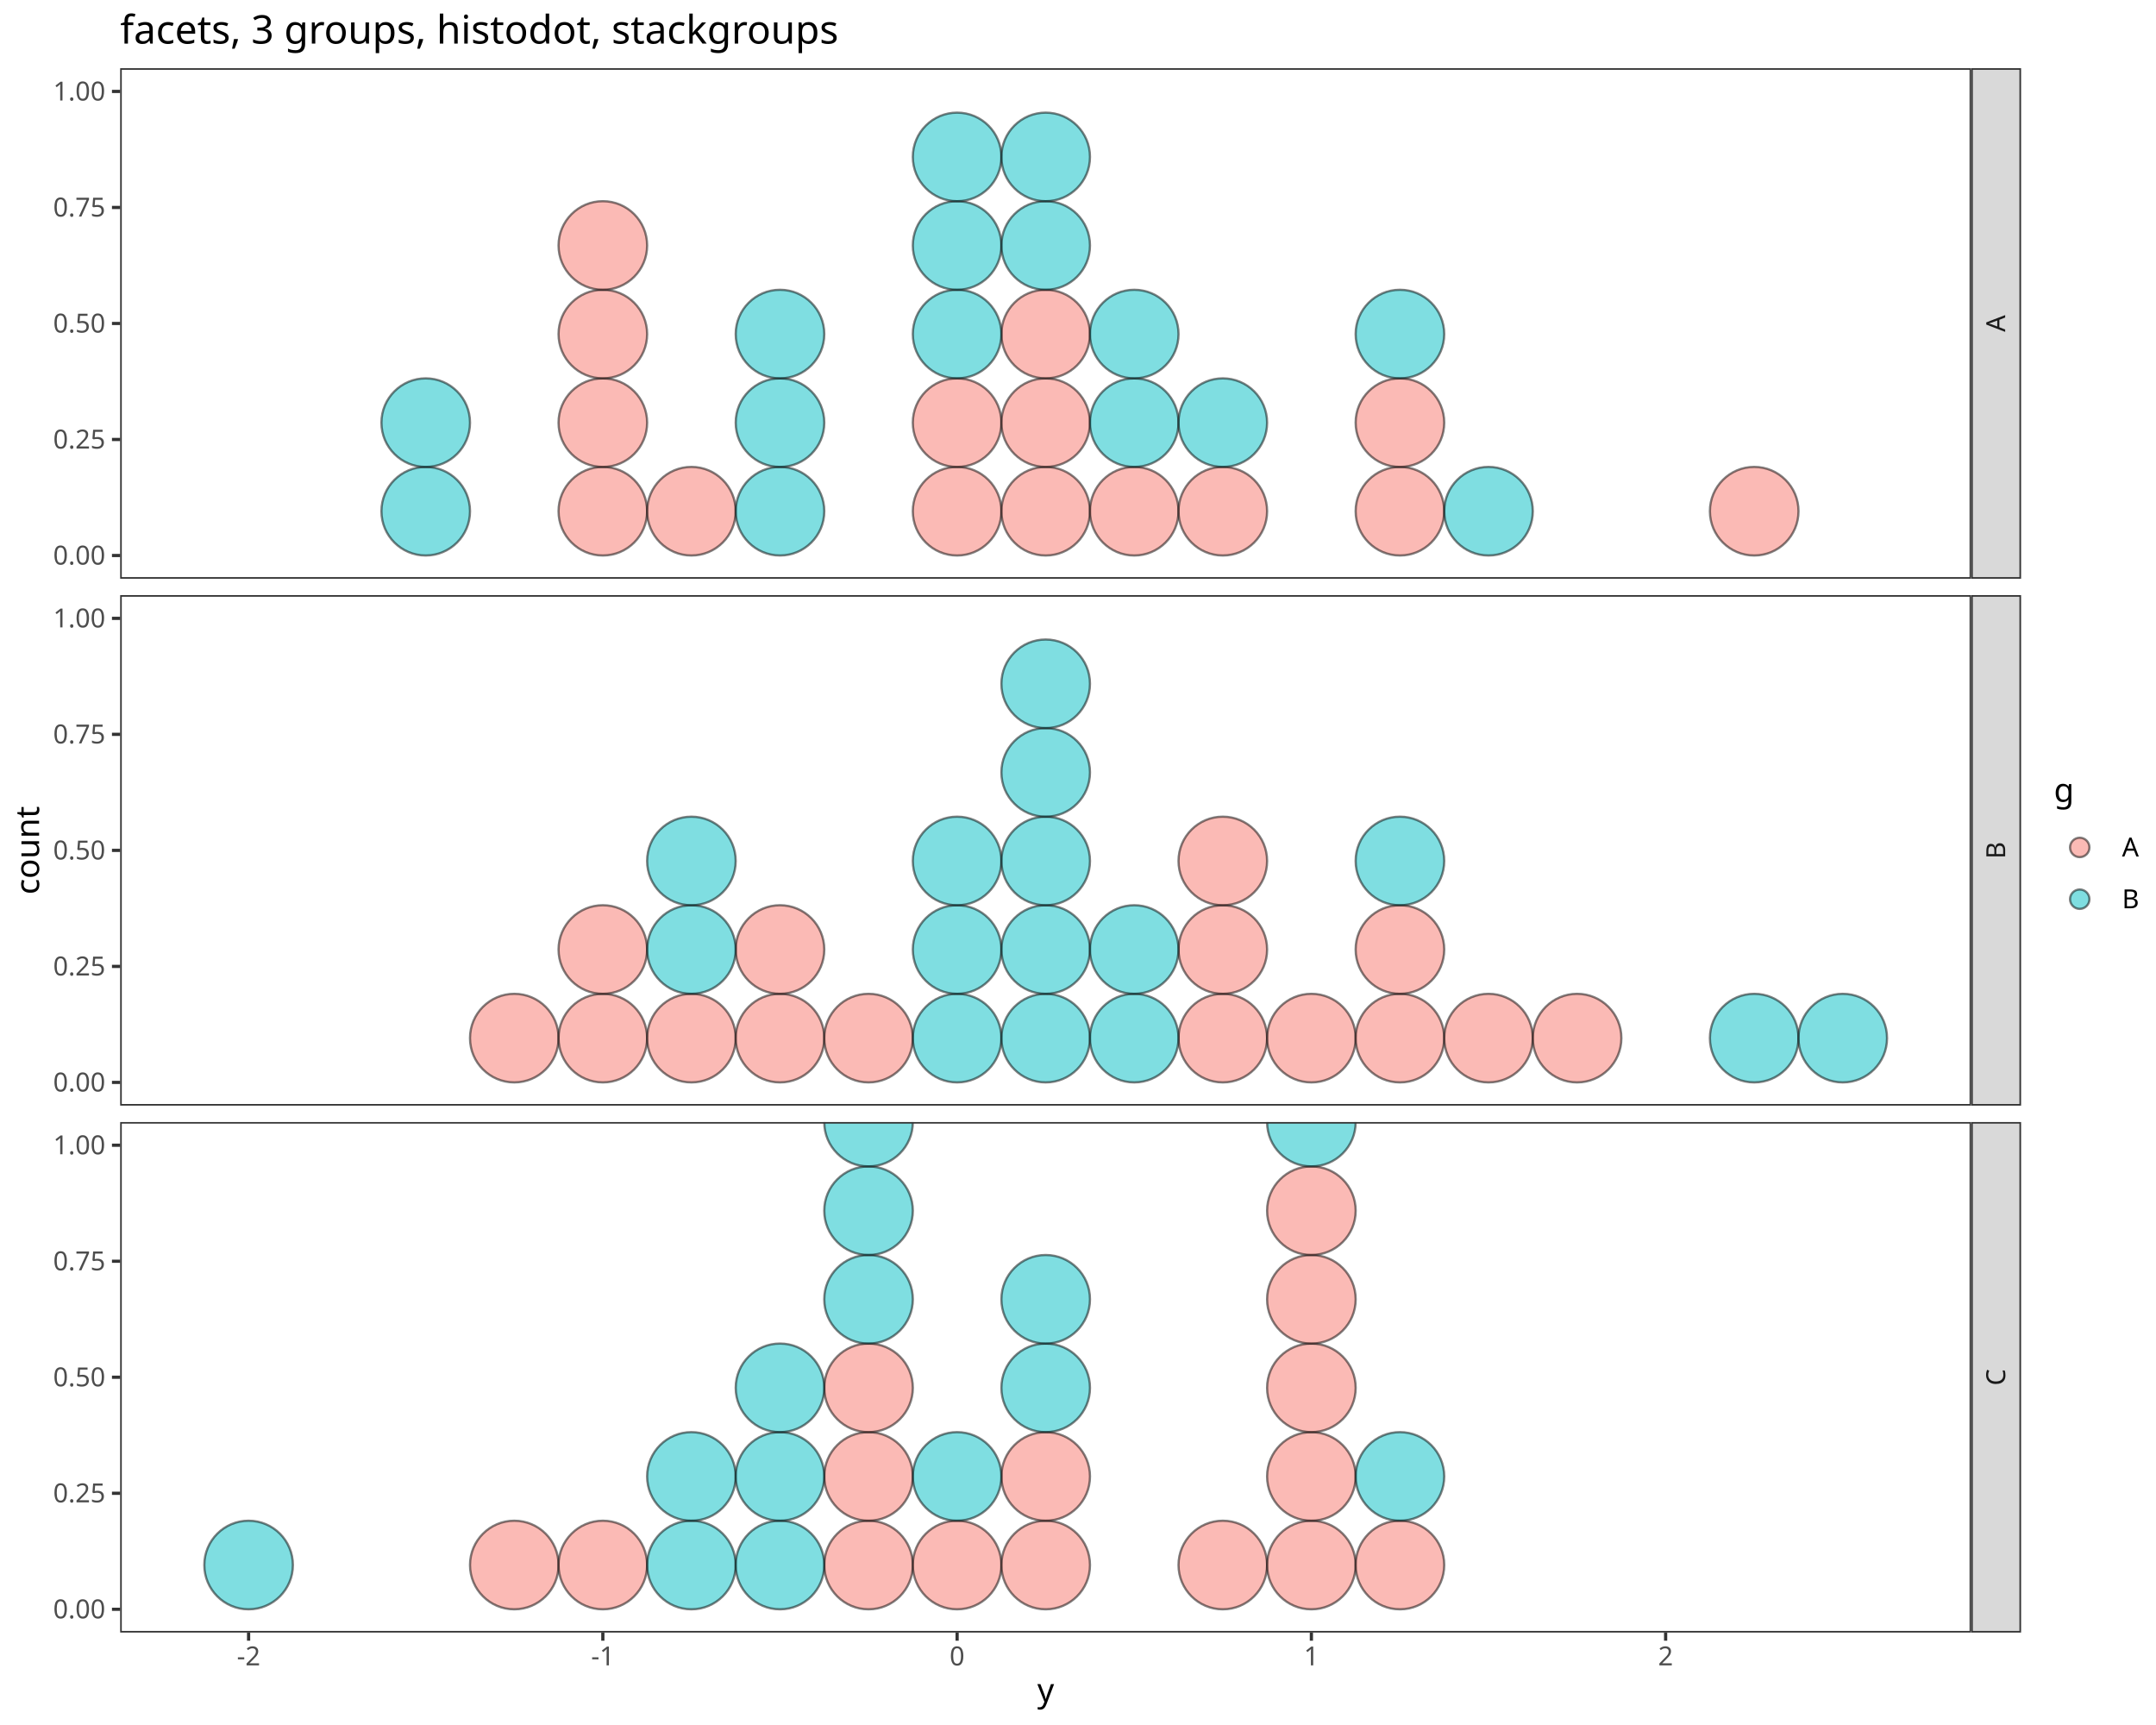
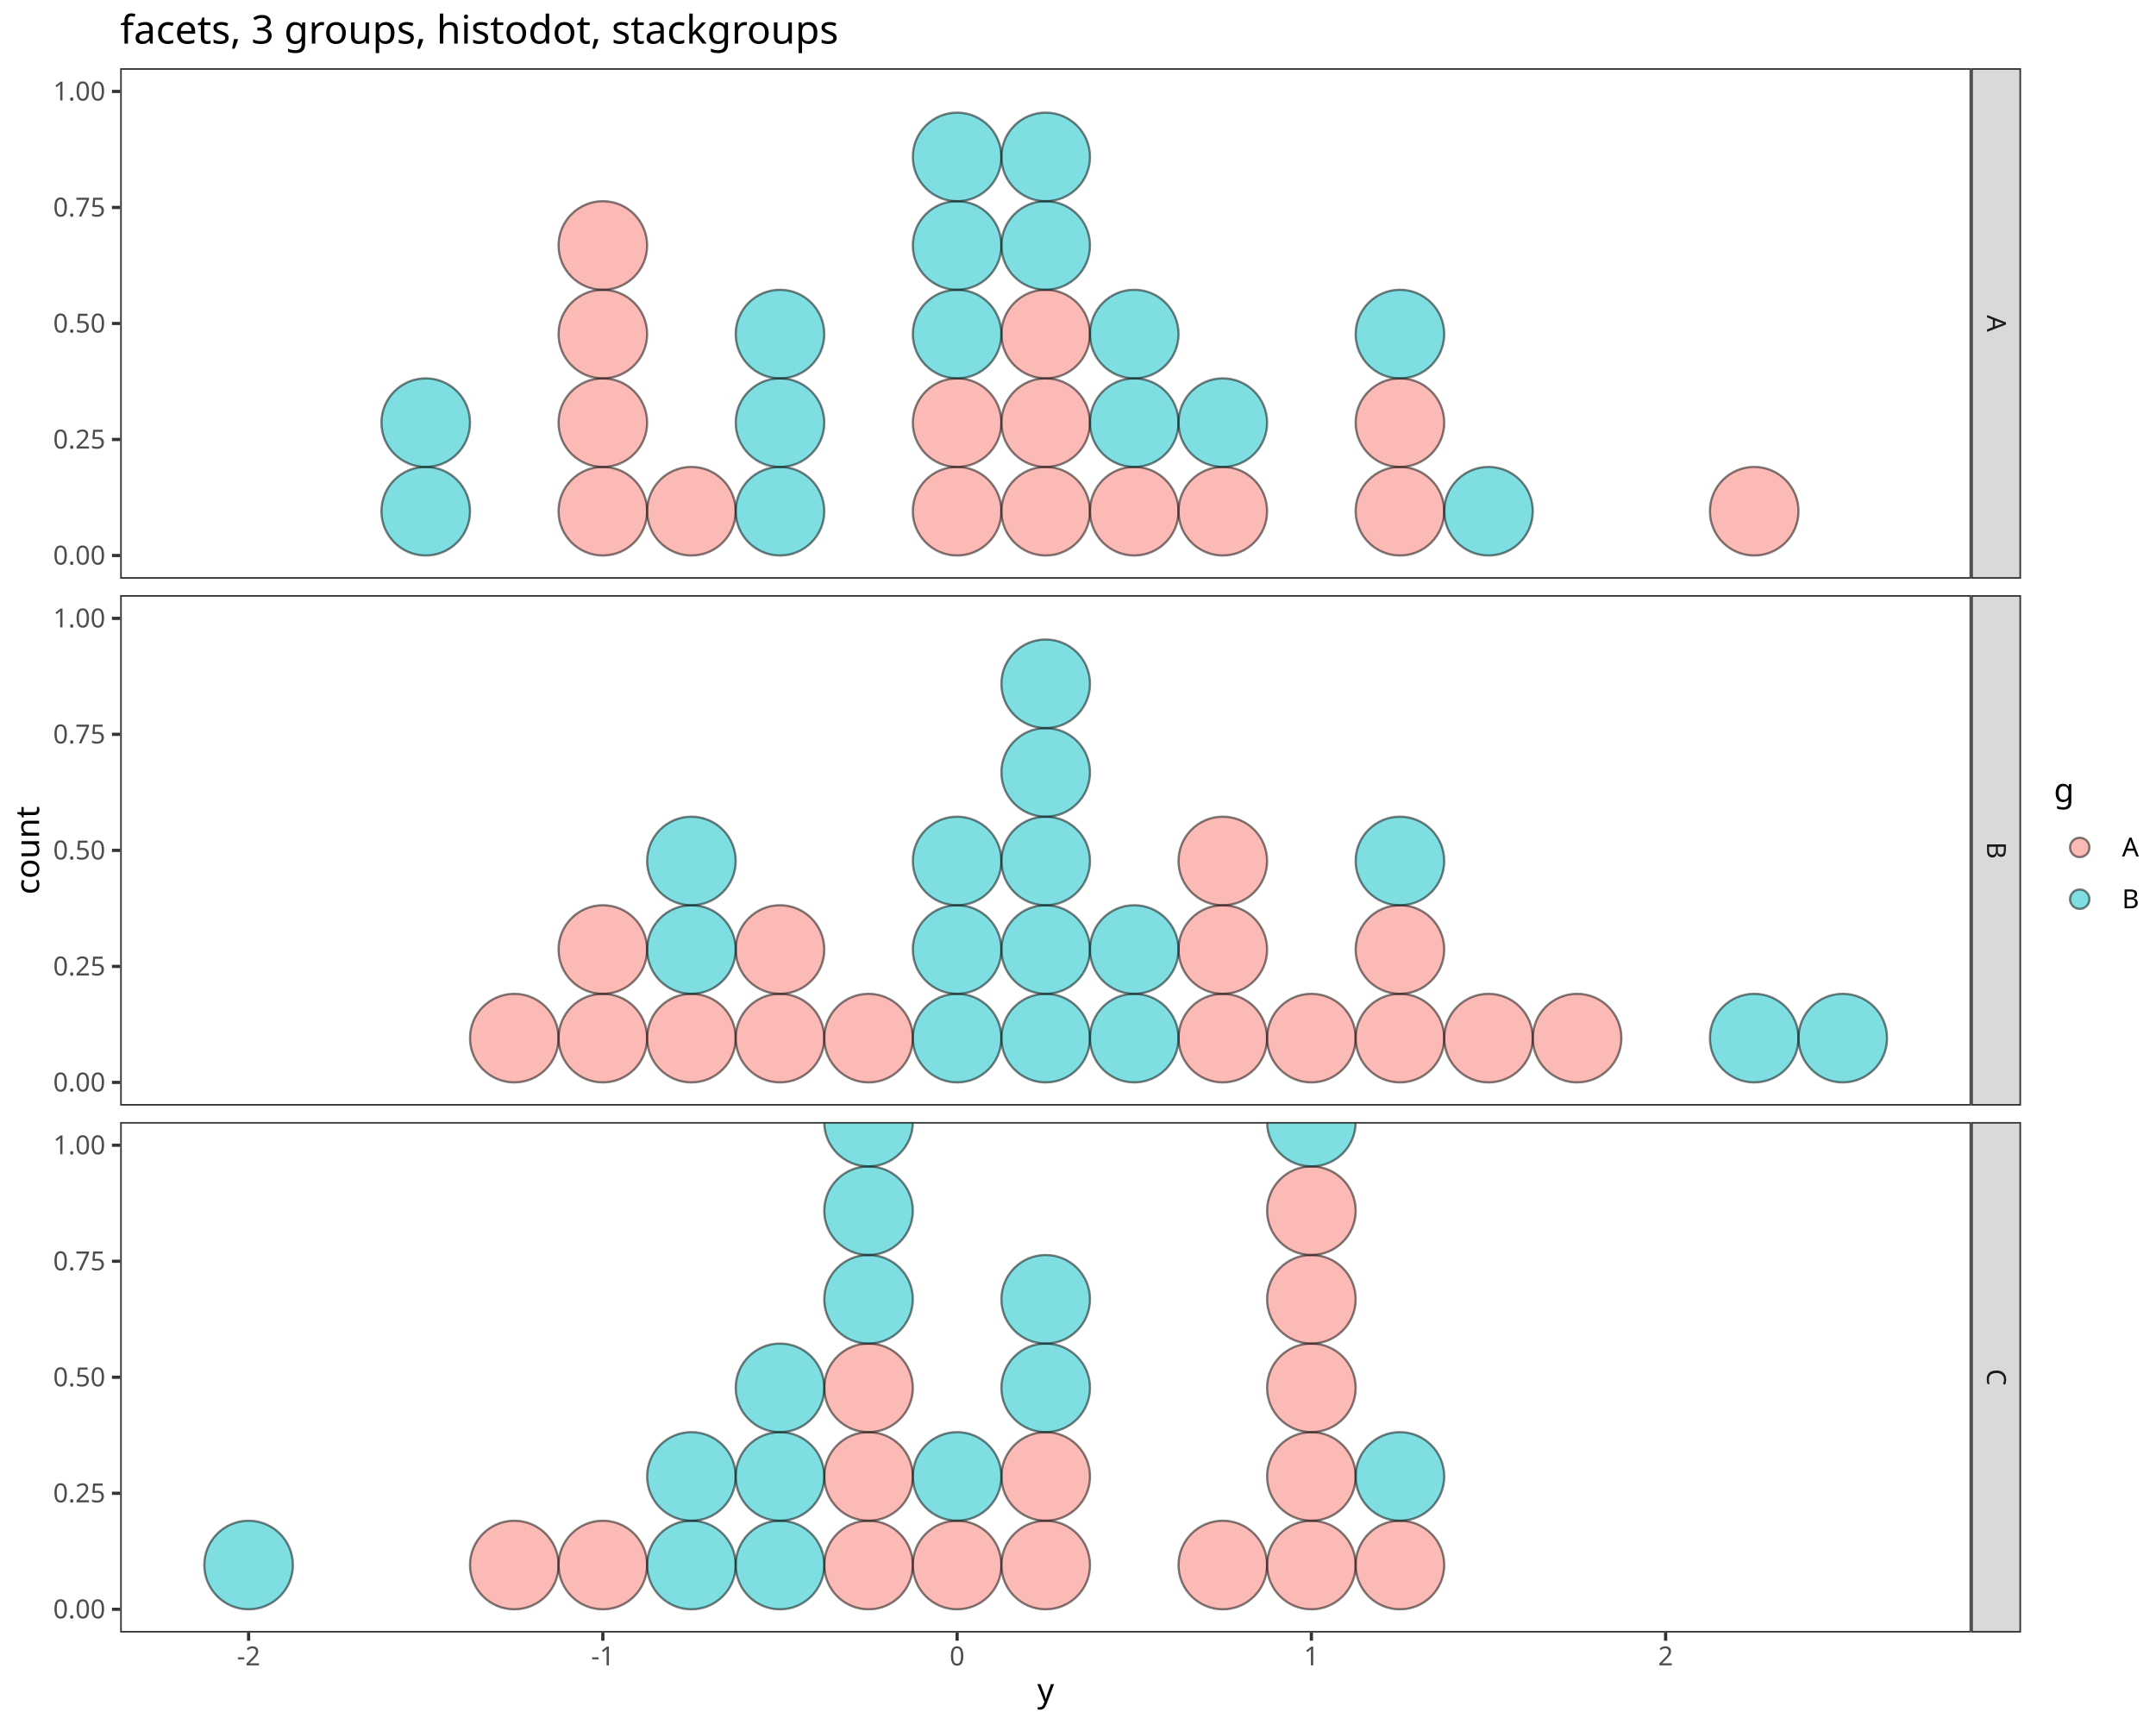
<svg xmlns="http://www.w3.org/2000/svg" class="svglite" data-engine-version="2.0" width="720.00pt" height="576.00pt" viewBox="0 0 720.00 576.00">
  <defs>
    <style type="text/css">
    .svglite line, .svglite polyline, .svglite polygon, .svglite path, .svglite rect, .svglite circle {
      fill: none;
      stroke: #000000;
      stroke-linecap: round;
      stroke-linejoin: round;
      stroke-miterlimit: 10.00;
    }
  </style>
  </defs>
  <rect width="100%" height="100%" style="stroke: none; fill: #FFFFFF;" />
  <defs>
    <clipPath id="cpMC4wMHw3MjAuMDB8MC4wMHw1NzYuMDA=">
      <rect x="0.00" y="0.00" width="720.00" height="576.00" />
    </clipPath>
  </defs>
  <g clip-path="url(#cpMC4wMHw3MjAuMDB8MC4wMHw1NzYuMDA=)">
    <rect x="0.00" y="0.00" width="720.00" height="576.00" style="stroke-width: 1.07; stroke: #FFFFFF; fill: #FFFFFF;" />
  </g>
  <defs>
    <clipPath id="cpNDAuMTN8NjU4LjI4fDIyLjc4fDE5My4yNA==">
      <rect x="40.13" y="22.78" width="618.15" height="170.46" />
    </clipPath>
  </defs>
  <g clip-path="url(#cpNDAuMTN8NjU4LjI4fDIyLjc4fDE5My4yNA==)">
    <rect x="40.13" y="22.78" width="618.15" height="170.46" style="stroke-width: 1.07; stroke: none; fill: #FFFFFF;" />
    <circle cx="201.32" cy="170.70" r="14.79" style="stroke-width: 0.75; stroke: #000000; stroke-opacity: 0.50; stroke-linecap: butt; fill: #F8766D; fill-opacity: 0.50;" />
    <circle cx="201.32" cy="141.13" r="14.79" style="stroke-width: 0.75; stroke: #000000; stroke-opacity: 0.50; stroke-linecap: butt; fill: #F8766D; fill-opacity: 0.50;" />
    <circle cx="201.32" cy="111.55" r="14.79" style="stroke-width: 0.75; stroke: #000000; stroke-opacity: 0.50; stroke-linecap: butt; fill: #F8766D; fill-opacity: 0.50;" />
    <circle cx="201.32" cy="81.97" r="14.79" style="stroke-width: 0.75; stroke: #000000; stroke-opacity: 0.50; stroke-linecap: butt; fill: #F8766D; fill-opacity: 0.50;" />
    <circle cx="230.90" cy="170.70" r="14.79" style="stroke-width: 0.75; stroke: #000000; stroke-opacity: 0.50; stroke-linecap: butt; fill: #F8766D; fill-opacity: 0.50;" />
    <circle cx="319.63" cy="170.70" r="14.79" style="stroke-width: 0.75; stroke: #000000; stroke-opacity: 0.50; stroke-linecap: butt; fill: #F8766D; fill-opacity: 0.50;" />
    <circle cx="319.63" cy="141.13" r="14.79" style="stroke-width: 0.75; stroke: #000000; stroke-opacity: 0.50; stroke-linecap: butt; fill: #F8766D; fill-opacity: 0.50;" />
    <circle cx="349.21" cy="170.70" r="14.79" style="stroke-width: 0.75; stroke: #000000; stroke-opacity: 0.50; stroke-linecap: butt; fill: #F8766D; fill-opacity: 0.50;" />
    <circle cx="349.21" cy="141.13" r="14.79" style="stroke-width: 0.75; stroke: #000000; stroke-opacity: 0.50; stroke-linecap: butt; fill: #F8766D; fill-opacity: 0.50;" />
    <circle cx="349.21" cy="111.55" r="14.79" style="stroke-width: 0.75; stroke: #000000; stroke-opacity: 0.50; stroke-linecap: butt; fill: #F8766D; fill-opacity: 0.50;" />
    <circle cx="378.78" cy="170.70" r="14.79" style="stroke-width: 0.75; stroke: #000000; stroke-opacity: 0.50; stroke-linecap: butt; fill: #F8766D; fill-opacity: 0.50;" />
    <circle cx="408.36" cy="170.70" r="14.79" style="stroke-width: 0.75; stroke: #000000; stroke-opacity: 0.50; stroke-linecap: butt; fill: #F8766D; fill-opacity: 0.50;" />
    <circle cx="467.51" cy="170.70" r="14.79" style="stroke-width: 0.75; stroke: #000000; stroke-opacity: 0.50; stroke-linecap: butt; fill: #F8766D; fill-opacity: 0.50;" />
    <circle cx="467.51" cy="141.13" r="14.79" style="stroke-width: 0.75; stroke: #000000; stroke-opacity: 0.50; stroke-linecap: butt; fill: #F8766D; fill-opacity: 0.50;" />
    <circle cx="585.82" cy="170.70" r="14.79" style="stroke-width: 0.75; stroke: #000000; stroke-opacity: 0.50; stroke-linecap: butt; fill: #F8766D; fill-opacity: 0.50;" />
    <circle cx="142.17" cy="170.70" r="14.79" style="stroke-width: 0.75; stroke: #000000; stroke-opacity: 0.50; stroke-linecap: butt; fill: #00BFC4; fill-opacity: 0.50;" />
    <circle cx="142.17" cy="141.13" r="14.79" style="stroke-width: 0.75; stroke: #000000; stroke-opacity: 0.50; stroke-linecap: butt; fill: #00BFC4; fill-opacity: 0.50;" />
    <circle cx="260.48" cy="170.70" r="14.79" style="stroke-width: 0.75; stroke: #000000; stroke-opacity: 0.50; stroke-linecap: butt; fill: #00BFC4; fill-opacity: 0.50;" />
    <circle cx="260.48" cy="141.13" r="14.79" style="stroke-width: 0.75; stroke: #000000; stroke-opacity: 0.50; stroke-linecap: butt; fill: #00BFC4; fill-opacity: 0.50;" />
    <circle cx="260.48" cy="111.55" r="14.79" style="stroke-width: 0.75; stroke: #000000; stroke-opacity: 0.50; stroke-linecap: butt; fill: #00BFC4; fill-opacity: 0.50;" />
    <circle cx="319.63" cy="111.55" r="14.79" style="stroke-width: 0.75; stroke: #000000; stroke-opacity: 0.50; stroke-linecap: butt; fill: #00BFC4; fill-opacity: 0.50;" />
    <circle cx="319.63" cy="81.97" r="14.79" style="stroke-width: 0.75; stroke: #000000; stroke-opacity: 0.50; stroke-linecap: butt; fill: #00BFC4; fill-opacity: 0.50;" />
    <circle cx="319.63" cy="52.40" r="14.79" style="stroke-width: 0.75; stroke: #000000; stroke-opacity: 0.50; stroke-linecap: butt; fill: #00BFC4; fill-opacity: 0.50;" />
    <circle cx="349.21" cy="81.97" r="14.79" style="stroke-width: 0.75; stroke: #000000; stroke-opacity: 0.50; stroke-linecap: butt; fill: #00BFC4; fill-opacity: 0.50;" />
    <circle cx="349.21" cy="52.40" r="14.79" style="stroke-width: 0.75; stroke: #000000; stroke-opacity: 0.50; stroke-linecap: butt; fill: #00BFC4; fill-opacity: 0.50;" />
    <circle cx="378.78" cy="141.13" r="14.79" style="stroke-width: 0.75; stroke: #000000; stroke-opacity: 0.50; stroke-linecap: butt; fill: #00BFC4; fill-opacity: 0.50;" />
    <circle cx="378.78" cy="111.55" r="14.79" style="stroke-width: 0.75; stroke: #000000; stroke-opacity: 0.50; stroke-linecap: butt; fill: #00BFC4; fill-opacity: 0.50;" />
    <circle cx="408.36" cy="141.13" r="14.79" style="stroke-width: 0.75; stroke: #000000; stroke-opacity: 0.50; stroke-linecap: butt; fill: #00BFC4; fill-opacity: 0.50;" />
    <circle cx="467.51" cy="111.55" r="14.79" style="stroke-width: 0.75; stroke: #000000; stroke-opacity: 0.50; stroke-linecap: butt; fill: #00BFC4; fill-opacity: 0.50;" />
    <circle cx="497.09" cy="170.70" r="14.79" style="stroke-width: 0.75; stroke: #000000; stroke-opacity: 0.50; stroke-linecap: butt; fill: #00BFC4; fill-opacity: 0.50;" />
    <rect x="40.13" y="22.78" width="618.15" height="170.46" style="stroke-width: 1.07; stroke: #333333;" />
  </g>
  <g clip-path="url(#cpMC4wMHw3MjAuMDB8MC4wMHw1NzYuMDA=)">
</g>
  <defs>
    <clipPath id="cpNDAuMTN8NjU4LjI4fDE5OC43MnwzNjkuMTg=">
      <rect x="40.13" y="198.72" width="618.15" height="170.46" />
    </clipPath>
  </defs>
  <g clip-path="url(#cpNDAuMTN8NjU4LjI4fDE5OC43MnwzNjkuMTg=)">
    <rect x="40.13" y="198.72" width="618.15" height="170.46" style="stroke-width: 1.07; stroke: none; fill: #FFFFFF;" />
    <circle cx="171.75" cy="346.64" r="14.79" style="stroke-width: 0.75; stroke: #000000; stroke-opacity: 0.50; stroke-linecap: butt; fill: #F8766D; fill-opacity: 0.50;" />
    <circle cx="201.32" cy="346.64" r="14.79" style="stroke-width: 0.75; stroke: #000000; stroke-opacity: 0.50; stroke-linecap: butt; fill: #F8766D; fill-opacity: 0.50;" />
    <circle cx="201.32" cy="317.06" r="14.79" style="stroke-width: 0.75; stroke: #000000; stroke-opacity: 0.50; stroke-linecap: butt; fill: #F8766D; fill-opacity: 0.50;" />
    <circle cx="230.90" cy="346.64" r="14.79" style="stroke-width: 0.75; stroke: #000000; stroke-opacity: 0.50; stroke-linecap: butt; fill: #F8766D; fill-opacity: 0.50;" />
    <circle cx="260.48" cy="346.64" r="14.79" style="stroke-width: 0.75; stroke: #000000; stroke-opacity: 0.50; stroke-linecap: butt; fill: #F8766D; fill-opacity: 0.50;" />
    <circle cx="260.48" cy="317.06" r="14.79" style="stroke-width: 0.75; stroke: #000000; stroke-opacity: 0.50; stroke-linecap: butt; fill: #F8766D; fill-opacity: 0.50;" />
    <circle cx="290.05" cy="346.64" r="14.79" style="stroke-width: 0.75; stroke: #000000; stroke-opacity: 0.50; stroke-linecap: butt; fill: #F8766D; fill-opacity: 0.50;" />
    <circle cx="408.36" cy="346.64" r="14.79" style="stroke-width: 0.75; stroke: #000000; stroke-opacity: 0.50; stroke-linecap: butt; fill: #F8766D; fill-opacity: 0.50;" />
    <circle cx="408.36" cy="317.06" r="14.79" style="stroke-width: 0.75; stroke: #000000; stroke-opacity: 0.50; stroke-linecap: butt; fill: #F8766D; fill-opacity: 0.50;" />
    <circle cx="408.36" cy="287.49" r="14.79" style="stroke-width: 0.75; stroke: #000000; stroke-opacity: 0.50; stroke-linecap: butt; fill: #F8766D; fill-opacity: 0.50;" />
    <circle cx="437.94" cy="346.64" r="14.79" style="stroke-width: 0.75; stroke: #000000; stroke-opacity: 0.50; stroke-linecap: butt; fill: #F8766D; fill-opacity: 0.50;" />
    <circle cx="467.51" cy="346.64" r="14.79" style="stroke-width: 0.75; stroke: #000000; stroke-opacity: 0.50; stroke-linecap: butt; fill: #F8766D; fill-opacity: 0.50;" />
    <circle cx="467.51" cy="317.06" r="14.79" style="stroke-width: 0.75; stroke: #000000; stroke-opacity: 0.50; stroke-linecap: butt; fill: #F8766D; fill-opacity: 0.50;" />
    <circle cx="497.09" cy="346.64" r="14.79" style="stroke-width: 0.75; stroke: #000000; stroke-opacity: 0.50; stroke-linecap: butt; fill: #F8766D; fill-opacity: 0.50;" />
    <circle cx="526.67" cy="346.64" r="14.79" style="stroke-width: 0.75; stroke: #000000; stroke-opacity: 0.50; stroke-linecap: butt; fill: #F8766D; fill-opacity: 0.50;" />
    <circle cx="230.90" cy="317.06" r="14.79" style="stroke-width: 0.75; stroke: #000000; stroke-opacity: 0.50; stroke-linecap: butt; fill: #00BFC4; fill-opacity: 0.50;" />
    <circle cx="230.90" cy="287.49" r="14.79" style="stroke-width: 0.75; stroke: #000000; stroke-opacity: 0.50; stroke-linecap: butt; fill: #00BFC4; fill-opacity: 0.50;" />
    <circle cx="319.63" cy="346.64" r="14.79" style="stroke-width: 0.75; stroke: #000000; stroke-opacity: 0.50; stroke-linecap: butt; fill: #00BFC4; fill-opacity: 0.50;" />
    <circle cx="319.63" cy="317.06" r="14.79" style="stroke-width: 0.75; stroke: #000000; stroke-opacity: 0.50; stroke-linecap: butt; fill: #00BFC4; fill-opacity: 0.50;" />
    <circle cx="319.63" cy="287.49" r="14.79" style="stroke-width: 0.75; stroke: #000000; stroke-opacity: 0.50; stroke-linecap: butt; fill: #00BFC4; fill-opacity: 0.50;" />
    <circle cx="349.21" cy="346.64" r="14.79" style="stroke-width: 0.75; stroke: #000000; stroke-opacity: 0.50; stroke-linecap: butt; fill: #00BFC4; fill-opacity: 0.50;" />
    <circle cx="349.21" cy="317.06" r="14.79" style="stroke-width: 0.75; stroke: #000000; stroke-opacity: 0.50; stroke-linecap: butt; fill: #00BFC4; fill-opacity: 0.50;" />
    <circle cx="349.21" cy="287.49" r="14.79" style="stroke-width: 0.75; stroke: #000000; stroke-opacity: 0.50; stroke-linecap: butt; fill: #00BFC4; fill-opacity: 0.50;" />
    <circle cx="349.21" cy="257.91" r="14.79" style="stroke-width: 0.75; stroke: #000000; stroke-opacity: 0.50; stroke-linecap: butt; fill: #00BFC4; fill-opacity: 0.50;" />
    <circle cx="349.21" cy="228.33" r="14.79" style="stroke-width: 0.75; stroke: #000000; stroke-opacity: 0.50; stroke-linecap: butt; fill: #00BFC4; fill-opacity: 0.50;" />
    <circle cx="378.78" cy="346.64" r="14.79" style="stroke-width: 0.75; stroke: #000000; stroke-opacity: 0.50; stroke-linecap: butt; fill: #00BFC4; fill-opacity: 0.50;" />
    <circle cx="378.78" cy="317.06" r="14.79" style="stroke-width: 0.75; stroke: #000000; stroke-opacity: 0.50; stroke-linecap: butt; fill: #00BFC4; fill-opacity: 0.50;" />
    <circle cx="467.51" cy="287.49" r="14.79" style="stroke-width: 0.75; stroke: #000000; stroke-opacity: 0.50; stroke-linecap: butt; fill: #00BFC4; fill-opacity: 0.50;" />
    <circle cx="585.82" cy="346.64" r="14.79" style="stroke-width: 0.75; stroke: #000000; stroke-opacity: 0.50; stroke-linecap: butt; fill: #00BFC4; fill-opacity: 0.50;" />
    <circle cx="615.39" cy="346.64" r="14.79" style="stroke-width: 0.75; stroke: #000000; stroke-opacity: 0.50; stroke-linecap: butt; fill: #00BFC4; fill-opacity: 0.50;" />
    <rect x="40.13" y="198.72" width="618.15" height="170.46" style="stroke-width: 1.07; stroke: #333333;" />
  </g>
  <g clip-path="url(#cpMC4wMHw3MjAuMDB8MC4wMHw1NzYuMDA=)">
</g>
  <defs>
    <clipPath id="cpNDAuMTN8NjU4LjI4fDM3NC42Nnw1NDUuMTE=">
      <rect x="40.13" y="374.66" width="618.15" height="170.46" />
    </clipPath>
  </defs>
  <g clip-path="url(#cpNDAuMTN8NjU4LjI4fDM3NC42Nnw1NDUuMTE=)">
    <rect x="40.13" y="374.66" width="618.15" height="170.46" style="stroke-width: 1.07; stroke: none; fill: #FFFFFF;" />
    <circle cx="171.75" cy="522.58" r="14.79" style="stroke-width: 0.75; stroke: #000000; stroke-opacity: 0.50; stroke-linecap: butt; fill: #F8766D; fill-opacity: 0.50;" />
    <circle cx="201.32" cy="522.58" r="14.79" style="stroke-width: 0.75; stroke: #000000; stroke-opacity: 0.50; stroke-linecap: butt; fill: #F8766D; fill-opacity: 0.50;" />
    <circle cx="290.05" cy="522.58" r="14.79" style="stroke-width: 0.75; stroke: #000000; stroke-opacity: 0.50; stroke-linecap: butt; fill: #F8766D; fill-opacity: 0.50;" />
    <circle cx="290.05" cy="493.00" r="14.79" style="stroke-width: 0.75; stroke: #000000; stroke-opacity: 0.50; stroke-linecap: butt; fill: #F8766D; fill-opacity: 0.50;" />
    <circle cx="290.05" cy="463.42" r="14.79" style="stroke-width: 0.75; stroke: #000000; stroke-opacity: 0.50; stroke-linecap: butt; fill: #F8766D; fill-opacity: 0.50;" />
    <circle cx="319.63" cy="522.58" r="14.79" style="stroke-width: 0.75; stroke: #000000; stroke-opacity: 0.50; stroke-linecap: butt; fill: #F8766D; fill-opacity: 0.50;" />
    <circle cx="349.21" cy="522.58" r="14.79" style="stroke-width: 0.75; stroke: #000000; stroke-opacity: 0.50; stroke-linecap: butt; fill: #F8766D; fill-opacity: 0.50;" />
    <circle cx="349.21" cy="493.00" r="14.79" style="stroke-width: 0.75; stroke: #000000; stroke-opacity: 0.50; stroke-linecap: butt; fill: #F8766D; fill-opacity: 0.50;" />
    <circle cx="408.36" cy="522.58" r="14.79" style="stroke-width: 0.75; stroke: #000000; stroke-opacity: 0.50; stroke-linecap: butt; fill: #F8766D; fill-opacity: 0.50;" />
    <circle cx="437.94" cy="522.58" r="14.79" style="stroke-width: 0.75; stroke: #000000; stroke-opacity: 0.50; stroke-linecap: butt; fill: #F8766D; fill-opacity: 0.50;" />
    <circle cx="437.94" cy="493.00" r="14.79" style="stroke-width: 0.75; stroke: #000000; stroke-opacity: 0.50; stroke-linecap: butt; fill: #F8766D; fill-opacity: 0.50;" />
    <circle cx="437.94" cy="463.42" r="14.79" style="stroke-width: 0.75; stroke: #000000; stroke-opacity: 0.50; stroke-linecap: butt; fill: #F8766D; fill-opacity: 0.50;" />
    <circle cx="437.94" cy="433.85" r="14.79" style="stroke-width: 0.75; stroke: #000000; stroke-opacity: 0.50; stroke-linecap: butt; fill: #F8766D; fill-opacity: 0.50;" />
    <circle cx="437.94" cy="404.27" r="14.79" style="stroke-width: 0.75; stroke: #000000; stroke-opacity: 0.50; stroke-linecap: butt; fill: #F8766D; fill-opacity: 0.50;" />
    <circle cx="467.51" cy="522.58" r="14.79" style="stroke-width: 0.75; stroke: #000000; stroke-opacity: 0.50; stroke-linecap: butt; fill: #F8766D; fill-opacity: 0.50;" />
    <circle cx="83.02" cy="522.58" r="14.79" style="stroke-width: 0.75; stroke: #000000; stroke-opacity: 0.50; stroke-linecap: butt; fill: #00BFC4; fill-opacity: 0.50;" />
    <circle cx="230.90" cy="522.58" r="14.79" style="stroke-width: 0.75; stroke: #000000; stroke-opacity: 0.50; stroke-linecap: butt; fill: #00BFC4; fill-opacity: 0.50;" />
    <circle cx="230.90" cy="493.00" r="14.79" style="stroke-width: 0.75; stroke: #000000; stroke-opacity: 0.50; stroke-linecap: butt; fill: #00BFC4; fill-opacity: 0.50;" />
    <circle cx="260.48" cy="522.58" r="14.79" style="stroke-width: 0.75; stroke: #000000; stroke-opacity: 0.50; stroke-linecap: butt; fill: #00BFC4; fill-opacity: 0.50;" />
    <circle cx="260.48" cy="493.00" r="14.79" style="stroke-width: 0.75; stroke: #000000; stroke-opacity: 0.50; stroke-linecap: butt; fill: #00BFC4; fill-opacity: 0.50;" />
    <circle cx="260.48" cy="463.42" r="14.79" style="stroke-width: 0.75; stroke: #000000; stroke-opacity: 0.50; stroke-linecap: butt; fill: #00BFC4; fill-opacity: 0.50;" />
    <circle cx="290.05" cy="433.85" r="14.79" style="stroke-width: 0.75; stroke: #000000; stroke-opacity: 0.50; stroke-linecap: butt; fill: #00BFC4; fill-opacity: 0.50;" />
    <circle cx="290.05" cy="404.27" r="14.79" style="stroke-width: 0.75; stroke: #000000; stroke-opacity: 0.50; stroke-linecap: butt; fill: #00BFC4; fill-opacity: 0.50;" />
    <circle cx="290.05" cy="374.69" r="14.79" style="stroke-width: 0.75; stroke: #000000; stroke-opacity: 0.50; stroke-linecap: butt; fill: #00BFC4; fill-opacity: 0.50;" />
    <circle cx="319.63" cy="493.00" r="14.79" style="stroke-width: 0.75; stroke: #000000; stroke-opacity: 0.50; stroke-linecap: butt; fill: #00BFC4; fill-opacity: 0.50;" />
    <circle cx="349.21" cy="463.42" r="14.79" style="stroke-width: 0.75; stroke: #000000; stroke-opacity: 0.50; stroke-linecap: butt; fill: #00BFC4; fill-opacity: 0.50;" />
    <circle cx="349.21" cy="433.85" r="14.79" style="stroke-width: 0.75; stroke: #000000; stroke-opacity: 0.50; stroke-linecap: butt; fill: #00BFC4; fill-opacity: 0.50;" />
    <circle cx="437.94" cy="374.69" r="14.79" style="stroke-width: 0.75; stroke: #000000; stroke-opacity: 0.50; stroke-linecap: butt; fill: #00BFC4; fill-opacity: 0.50;" />
    <circle cx="437.94" cy="345.12" r="14.79" style="stroke-width: 0.75; stroke: #000000; stroke-opacity: 0.50; stroke-linecap: butt; fill: #00BFC4; fill-opacity: 0.50;" />
    <circle cx="467.51" cy="493.00" r="14.79" style="stroke-width: 0.75; stroke: #000000; stroke-opacity: 0.50; stroke-linecap: butt; fill: #00BFC4; fill-opacity: 0.50;" />
    <rect x="40.13" y="374.66" width="618.15" height="170.46" style="stroke-width: 1.07; stroke: #333333;" />
  </g>
  <g clip-path="url(#cpMC4wMHw3MjAuMDB8MC4wMHw1NzYuMDA=)">
</g>
  <defs>
    <clipPath id="cpNjU4LjI4fDY3NC45M3wyMi43OHwxOTMuMjQ=">
      <rect x="658.28" y="22.78" width="16.65" height="170.46" />
    </clipPath>
  </defs>
  <g clip-path="url(#cpNjU4LjI4fDY3NC45M3wyMi43OHwxOTMuMjQ=)">
    <rect x="658.28" y="22.78" width="16.65" height="170.46" style="stroke-width: 1.07; stroke: #333333; fill: #D9D9D9;" />
-     <text transform="translate(669.63,108.01) rotate(-90)" text-anchor="middle" style="font-size: 8.80px; fill: #1A1A1A; font-family: sans;" textLength="5.87px" lengthAdjust="spacingAndGlyphs">A</text>
+     <text transform="translate(663.58,108.01) rotate(90)" text-anchor="middle" style="font-size: 8.80px; fill: #1A1A1A; font-family: sans;" textLength="5.87px" lengthAdjust="spacingAndGlyphs">A</text>
  </g>
  <g clip-path="url(#cpMC4wMHw3MjAuMDB8MC4wMHw1NzYuMDA=)">
</g>
  <defs>
    <clipPath id="cpNjU4LjI4fDY3NC45M3wxOTguNzJ8MzY5LjE4">
      <rect x="658.28" y="198.72" width="16.65" height="170.46" />
    </clipPath>
  </defs>
  <g clip-path="url(#cpNjU4LjI4fDY3NC45M3wxOTguNzJ8MzY5LjE4)">
    <rect x="658.28" y="198.72" width="16.65" height="170.46" style="stroke-width: 1.07; stroke: #333333; fill: #D9D9D9;" />
-     <text transform="translate(669.63,283.95) rotate(-90)" text-anchor="middle" style="font-size: 8.80px; fill: #1A1A1A; font-family: sans;" textLength="5.87px" lengthAdjust="spacingAndGlyphs">B</text>
+     <text transform="translate(663.58,283.95) rotate(90)" text-anchor="middle" style="font-size: 8.80px; fill: #1A1A1A; font-family: sans;" textLength="5.87px" lengthAdjust="spacingAndGlyphs">B</text>
  </g>
  <g clip-path="url(#cpMC4wMHw3MjAuMDB8MC4wMHw1NzYuMDA=)">
</g>
  <defs>
    <clipPath id="cpNjU4LjI4fDY3NC45M3wzNzQuNjZ8NTQ1LjEx">
      <rect x="658.28" y="374.66" width="16.65" height="170.46" />
    </clipPath>
  </defs>
  <g clip-path="url(#cpNjU4LjI4fDY3NC45M3wzNzQuNjZ8NTQ1LjEx)">
    <rect x="658.28" y="374.66" width="16.65" height="170.46" style="stroke-width: 1.07; stroke: #333333; fill: #D9D9D9;" />
-     <text transform="translate(669.63,459.88) rotate(-90)" text-anchor="middle" style="font-size: 8.80px; fill: #1A1A1A; font-family: sans;" textLength="6.36px" lengthAdjust="spacingAndGlyphs">C</text>
+     <text transform="translate(663.58,459.88) rotate(90)" text-anchor="middle" style="font-size: 8.80px; fill: #1A1A1A; font-family: sans;" textLength="6.36px" lengthAdjust="spacingAndGlyphs">C</text>
  </g>
  <g clip-path="url(#cpMC4wMHw3MjAuMDB8MC4wMHw1NzYuMDA=)">
    <polyline points="83.02,547.85 83.02,545.11 " style="stroke-width: 1.07; stroke: #333333; stroke-linecap: butt;" />
    <polyline points="201.32,547.85 201.32,545.11 " style="stroke-width: 1.07; stroke: #333333; stroke-linecap: butt;" />
    <polyline points="319.63,547.85 319.63,545.11 " style="stroke-width: 1.07; stroke: #333333; stroke-linecap: butt;" />
    <polyline points="437.94,547.85 437.94,545.11 " style="stroke-width: 1.07; stroke: #333333; stroke-linecap: butt;" />
    <polyline points="556.24,547.85 556.24,545.11 " style="stroke-width: 1.07; stroke: #333333; stroke-linecap: butt;" />
    <text x="83.02" y="556.10" text-anchor="middle" style="font-size: 8.80px; fill: #4D4D4D; font-family: sans;" textLength="7.82px" lengthAdjust="spacingAndGlyphs">-2</text>
    <text x="201.32" y="556.10" text-anchor="middle" style="font-size: 8.80px; fill: #4D4D4D; font-family: sans;" textLength="7.82px" lengthAdjust="spacingAndGlyphs">-1</text>
    <text x="319.63" y="556.10" text-anchor="middle" style="font-size: 8.80px; fill: #4D4D4D; font-family: sans;" textLength="4.89px" lengthAdjust="spacingAndGlyphs">0</text>
    <text x="437.94" y="556.10" text-anchor="middle" style="font-size: 8.80px; fill: #4D4D4D; font-family: sans;" textLength="4.89px" lengthAdjust="spacingAndGlyphs">1</text>
    <text x="556.24" y="556.10" text-anchor="middle" style="font-size: 8.80px; fill: #4D4D4D; font-family: sans;" textLength="4.89px" lengthAdjust="spacingAndGlyphs">2</text>
    <text x="35.20" y="188.52" text-anchor="end" style="font-size: 8.80px; fill: #4D4D4D; font-family: sans;" textLength="17.13px" lengthAdjust="spacingAndGlyphs">0.00</text>
    <text x="35.20" y="149.78" text-anchor="end" style="font-size: 8.80px; fill: #4D4D4D; font-family: sans;" textLength="17.13px" lengthAdjust="spacingAndGlyphs">0.25</text>
    <text x="35.20" y="111.04" text-anchor="end" style="font-size: 8.80px; fill: #4D4D4D; font-family: sans;" textLength="17.13px" lengthAdjust="spacingAndGlyphs">0.50</text>
    <text x="35.20" y="72.30" text-anchor="end" style="font-size: 8.80px; fill: #4D4D4D; font-family: sans;" textLength="17.13px" lengthAdjust="spacingAndGlyphs">0.75</text>
    <text x="35.20" y="33.56" text-anchor="end" style="font-size: 8.80px; fill: #4D4D4D; font-family: sans;" textLength="17.13px" lengthAdjust="spacingAndGlyphs">1.00</text>
    <polyline points="37.39,185.49 40.13,185.49 " style="stroke-width: 1.07; stroke: #333333; stroke-linecap: butt;" />
    <polyline points="37.39,146.75 40.13,146.75 " style="stroke-width: 1.07; stroke: #333333; stroke-linecap: butt;" />
    <polyline points="37.39,108.01 40.13,108.01 " style="stroke-width: 1.07; stroke: #333333; stroke-linecap: butt;" />
    <polyline points="37.39,69.27 40.13,69.27 " style="stroke-width: 1.07; stroke: #333333; stroke-linecap: butt;" />
    <polyline points="37.39,30.53 40.13,30.53 " style="stroke-width: 1.07; stroke: #333333; stroke-linecap: butt;" />
    <text x="35.20" y="364.46" text-anchor="end" style="font-size: 8.80px; fill: #4D4D4D; font-family: sans;" textLength="17.13px" lengthAdjust="spacingAndGlyphs">0.00</text>
    <text x="35.20" y="325.72" text-anchor="end" style="font-size: 8.80px; fill: #4D4D4D; font-family: sans;" textLength="17.13px" lengthAdjust="spacingAndGlyphs">0.25</text>
    <text x="35.20" y="286.98" text-anchor="end" style="font-size: 8.80px; fill: #4D4D4D; font-family: sans;" textLength="17.13px" lengthAdjust="spacingAndGlyphs">0.50</text>
    <text x="35.20" y="248.24" text-anchor="end" style="font-size: 8.80px; fill: #4D4D4D; font-family: sans;" textLength="17.13px" lengthAdjust="spacingAndGlyphs">0.75</text>
    <text x="35.20" y="209.50" text-anchor="end" style="font-size: 8.80px; fill: #4D4D4D; font-family: sans;" textLength="17.13px" lengthAdjust="spacingAndGlyphs">1.00</text>
    <polyline points="37.39,361.43 40.13,361.43 " style="stroke-width: 1.07; stroke: #333333; stroke-linecap: butt;" />
    <polyline points="37.39,322.69 40.13,322.69 " style="stroke-width: 1.07; stroke: #333333; stroke-linecap: butt;" />
    <polyline points="37.39,283.95 40.13,283.95 " style="stroke-width: 1.07; stroke: #333333; stroke-linecap: butt;" />
    <polyline points="37.39,245.21 40.13,245.21 " style="stroke-width: 1.07; stroke: #333333; stroke-linecap: butt;" />
    <polyline points="37.39,206.47 40.13,206.47 " style="stroke-width: 1.07; stroke: #333333; stroke-linecap: butt;" />
    <text x="35.20" y="540.39" text-anchor="end" style="font-size: 8.80px; fill: #4D4D4D; font-family: sans;" textLength="17.13px" lengthAdjust="spacingAndGlyphs">0.00</text>
    <text x="35.20" y="501.65" text-anchor="end" style="font-size: 8.80px; fill: #4D4D4D; font-family: sans;" textLength="17.13px" lengthAdjust="spacingAndGlyphs">0.25</text>
    <text x="35.20" y="462.91" text-anchor="end" style="font-size: 8.80px; fill: #4D4D4D; font-family: sans;" textLength="17.13px" lengthAdjust="spacingAndGlyphs">0.50</text>
    <text x="35.20" y="424.17" text-anchor="end" style="font-size: 8.80px; fill: #4D4D4D; font-family: sans;" textLength="17.13px" lengthAdjust="spacingAndGlyphs">0.75</text>
    <text x="35.20" y="385.43" text-anchor="end" style="font-size: 8.80px; fill: #4D4D4D; font-family: sans;" textLength="17.13px" lengthAdjust="spacingAndGlyphs">1.00</text>
    <polyline points="37.39,537.36 40.13,537.36 " style="stroke-width: 1.07; stroke: #333333; stroke-linecap: butt;" />
    <polyline points="37.39,498.62 40.13,498.62 " style="stroke-width: 1.07; stroke: #333333; stroke-linecap: butt;" />
    <polyline points="37.39,459.88 40.13,459.88 " style="stroke-width: 1.07; stroke: #333333; stroke-linecap: butt;" />
    <polyline points="37.39,421.14 40.13,421.14 " style="stroke-width: 1.07; stroke: #333333; stroke-linecap: butt;" />
    <polyline points="37.39,382.40 40.13,382.40 " style="stroke-width: 1.07; stroke: #333333; stroke-linecap: butt;" />
    <text x="349.21" y="568.24" text-anchor="middle" style="font-size: 11.00px; font-family: sans;" textLength="5.50px" lengthAdjust="spacingAndGlyphs">y</text>
    <text transform="translate(13.05,283.95) rotate(-90)" text-anchor="middle" style="font-size: 11.00px; font-family: sans;" textLength="26.91px" lengthAdjust="spacingAndGlyphs">count</text>
    <rect x="685.89" y="259.00" width="28.63" height="49.89" style="stroke-width: 1.07; stroke: none; fill: #FFFFFF;" />
    <text x="685.89" y="267.71" style="font-size: 11.00px; font-family: sans;" textLength="6.12px" lengthAdjust="spacingAndGlyphs">g</text>
    <rect x="685.89" y="274.33" width="17.28" height="17.28" style="stroke-width: 1.07; stroke: none; fill: #FFFFFF;" />
    <circle cx="694.53" cy="282.97" r="3.24" style="stroke-width: 0.75; stroke: #000000; stroke-opacity: 0.50; stroke-linecap: butt; fill: #F8766D; fill-opacity: 0.50;" />
    <rect x="685.89" y="291.61" width="17.28" height="17.28" style="stroke-width: 1.07; stroke: none; fill: #FFFFFF;" />
    <circle cx="694.53" cy="300.25" r="3.24" style="stroke-width: 0.75; stroke: #000000; stroke-opacity: 0.50; stroke-linecap: butt; fill: #00BFC4; fill-opacity: 0.50;" />
    <text x="708.65" y="286.00" style="font-size: 8.80px; font-family: sans;" textLength="5.87px" lengthAdjust="spacingAndGlyphs">A</text>
    <text x="708.65" y="303.28" style="font-size: 8.80px; font-family: sans;" textLength="5.87px" lengthAdjust="spacingAndGlyphs">B</text>
    <text x="40.13" y="14.56" style="font-size: 13.20px; font-family: sans;" textLength="226.04px" lengthAdjust="spacingAndGlyphs">facets, 3 groups, histodot, stackgroups</text>
  </g>
</svg>
